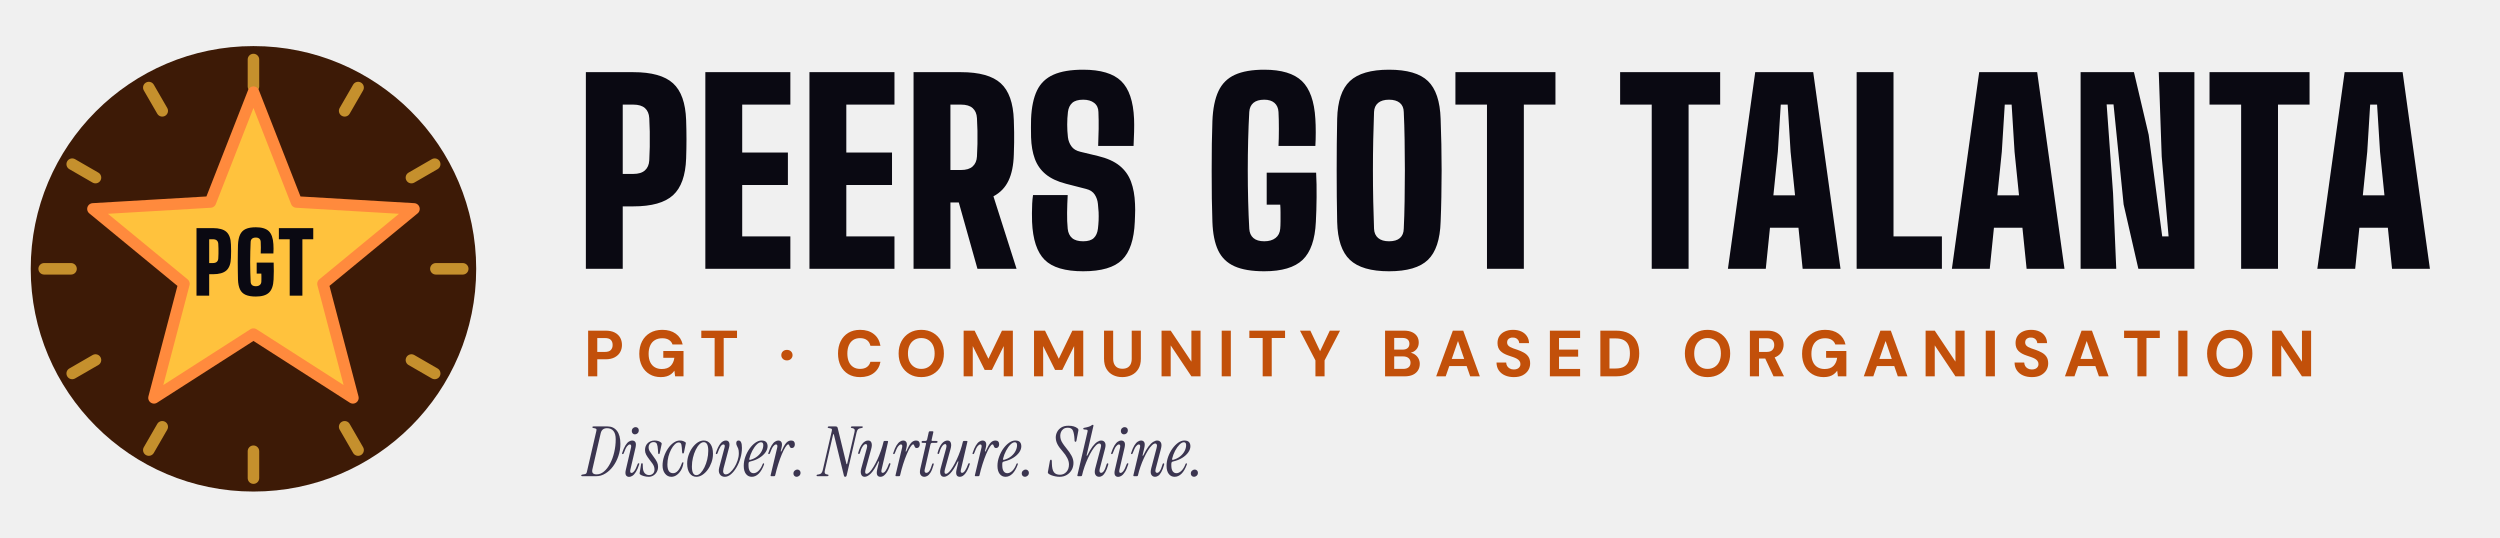
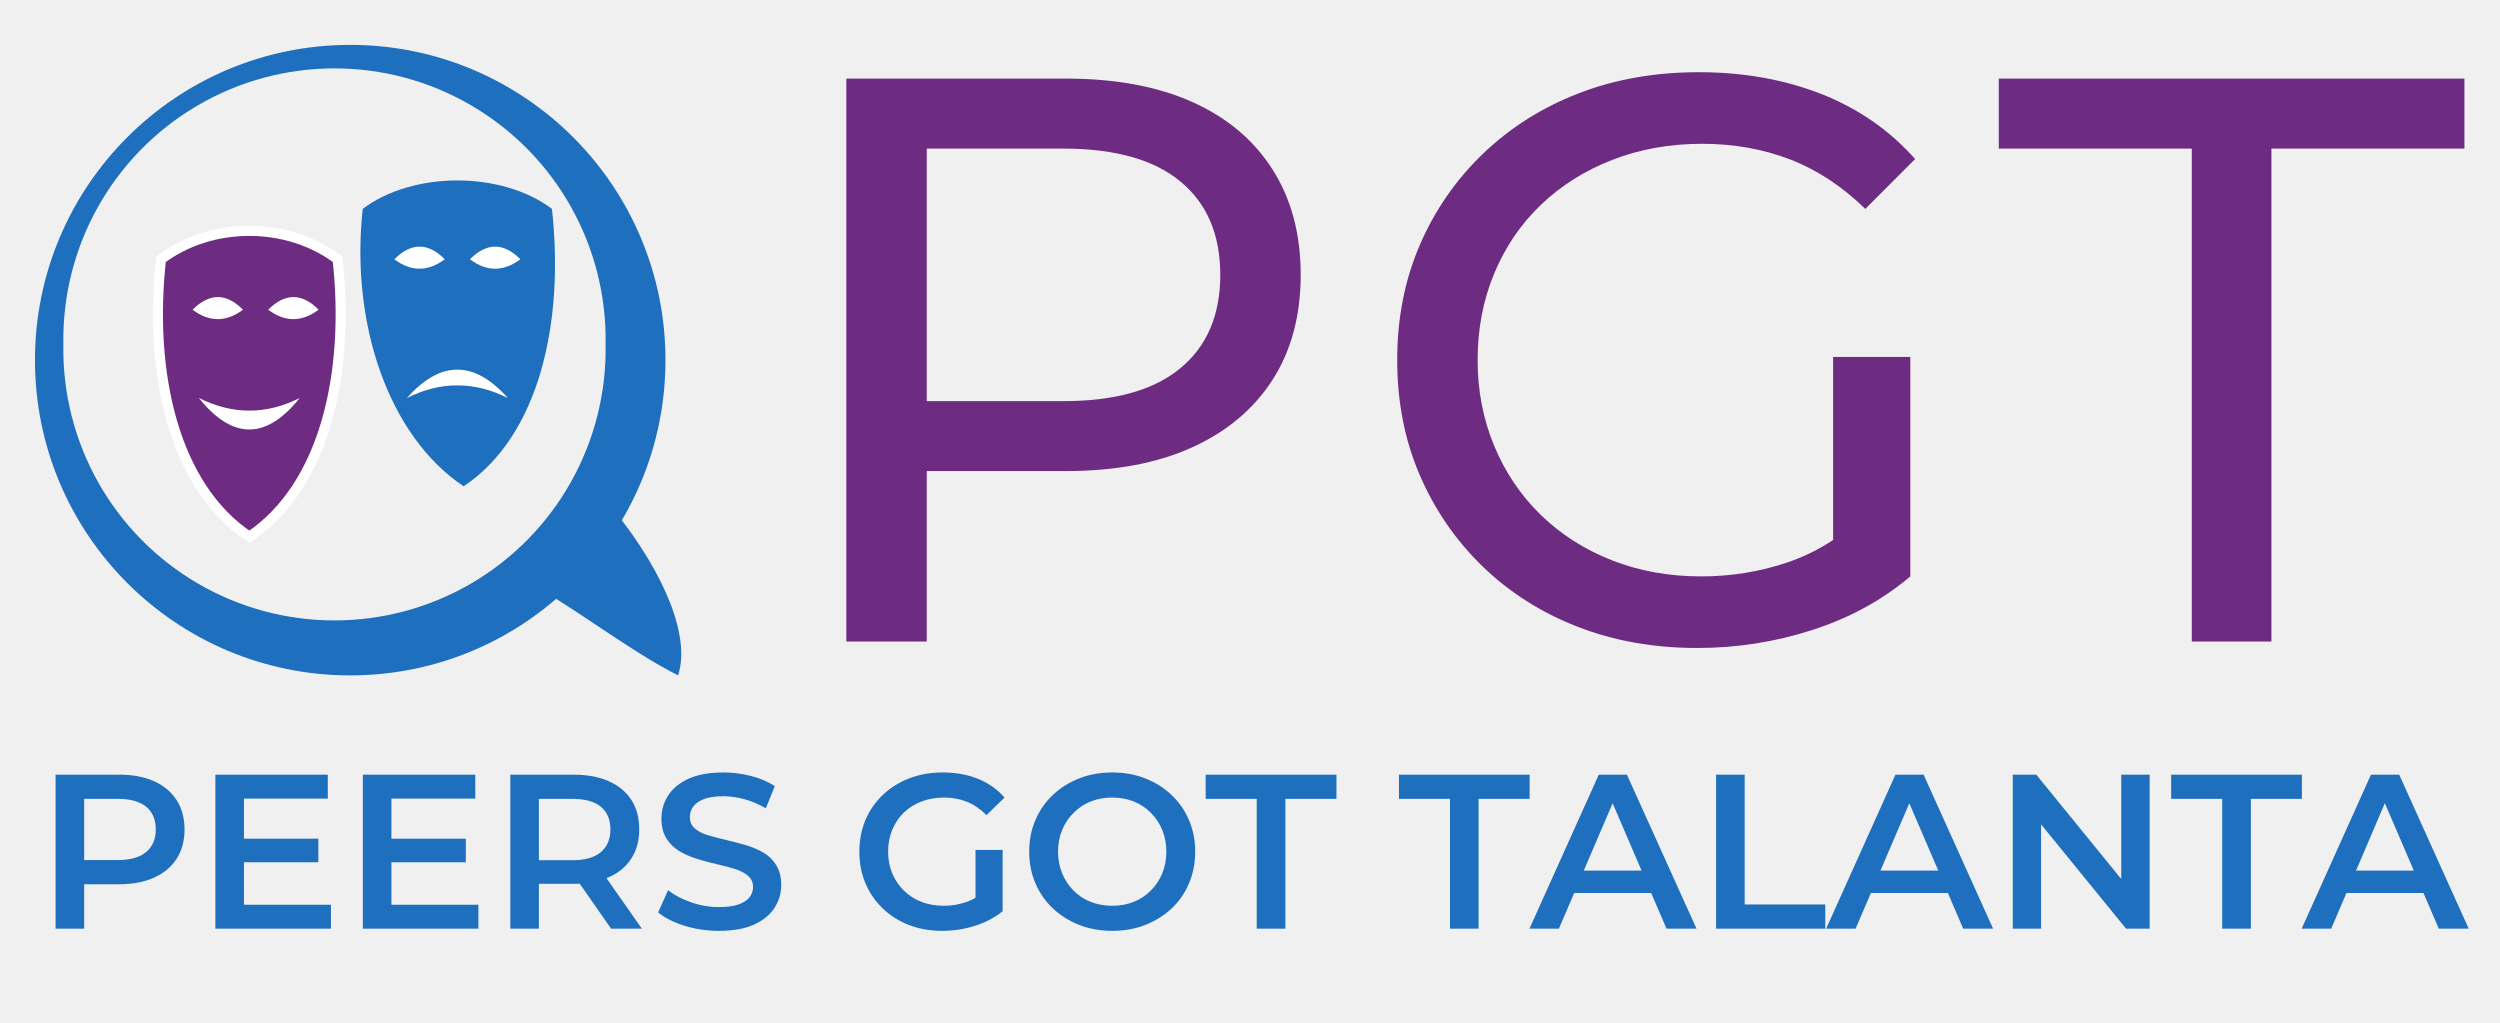
- <svg xmlns="http://www.w3.org/2000/svg" viewBox="0 0 651 140" width="651" height="140" role="img" aria-label="Peers Got Talanta (PGT) logo">
-   <g transform="translate(6 10)">
-     <circle cx="60" cy="60" r="58" fill="#3D1A06" />
-     <rect x="58.5" y="4" width="3" height="10" rx="1.5" fill="#FFC23D" opacity=".7" transform="rotate(0 60 60)" />
-     <rect x="58.5" y="4" width="3" height="10" rx="1.5" fill="#FFC23D" opacity=".7" transform="rotate(30 60 60)" />
-     <rect x="58.5" y="4" width="3" height="10" rx="1.5" fill="#FFC23D" opacity=".7" transform="rotate(60 60 60)" />
-     <rect x="58.5" y="4" width="3" height="10" rx="1.5" fill="#FFC23D" opacity=".7" transform="rotate(90 60 60)" />
-     <rect x="58.5" y="4" width="3" height="10" rx="1.5" fill="#FFC23D" opacity=".7" transform="rotate(120 60 60)" />
-     <rect x="58.5" y="4" width="3" height="10" rx="1.5" fill="#FFC23D" opacity=".7" transform="rotate(150 60 60)" />
-     <rect x="58.5" y="4" width="3" height="10" rx="1.5" fill="#FFC23D" opacity=".7" transform="rotate(180 60 60)" />
-     <rect x="58.5" y="4" width="3" height="10" rx="1.5" fill="#FFC23D" opacity=".7" transform="rotate(210 60 60)" />
-     <rect x="58.5" y="4" width="3" height="10" rx="1.5" fill="#FFC23D" opacity=".7" transform="rotate(240 60 60)" />
-     <rect x="58.5" y="4" width="3" height="10" rx="1.5" fill="#FFC23D" opacity=".7" transform="rotate(270 60 60)" />
-     <rect x="58.5" y="4" width="3" height="10" rx="1.5" fill="#FFC23D" opacity=".7" transform="rotate(300 60 60)" />
-     <rect x="58.5" y="4" width="3" height="10" rx="1.5" fill="#FFC23D" opacity=".7" transform="rotate(330 60 60)" />
-     <path d="M60.0 14.0 L71.2 42.6 L101.8 44.4 L78.1 63.9 L85.9 93.6 L60.0 77.0 L34.1 93.6 L41.9 63.9 L18.2 44.4 L48.8 42.6Z" fill="#FFC23D" stroke="#FF8A3D" stroke-width="3" stroke-linejoin="round" />
-     <path fill="#0A0912" d="M45.17 67.0V49.40H49.41Q51.88 49.40 52.97 50.39Q54.07 51.39 54.14 53.69Q54.18 54.61 54.18 55.40Q54.18 56.19 54.14 57.12Q54.07 59.41 52.97 60.41Q51.88 61.41 49.41 61.41H48.47V67.0ZM48.47 58.50H49.41Q50.11 58.50 50.46 58.18Q50.81 57.87 50.84 57.29Q50.88 56.75 50.89 56.08Q50.90 55.40 50.89 54.72Q50.88 54.05 50.84 53.51Q50.81 52.93 50.46 52.61Q50.11 52.30 49.41 52.30H48.47Z M60.62 67.22Q58.96 67.22 57.95 66.77Q56.95 66.32 56.49 65.35Q56.03 64.38 55.97 62.79Q55.94 61.87 55.93 60.69Q55.91 59.50 55.91 58.25Q55.91 57.00 55.93 55.83Q55.94 54.66 55.97 53.77Q56.04 52.10 56.52 51.09Q57.00 50.08 57.99 49.63Q58.99 49.18 60.62 49.18Q62.93 49.18 63.99 50.19Q65.05 51.21 65.19 53.58Q65.23 54.08 65.23 54.78Q65.23 55.48 65.19 56.0H61.89Q61.93 55.38 61.93 54.47Q61.93 53.56 61.89 52.96Q61.86 52.43 61.53 52.15Q61.20 51.86 60.62 51.86Q59.98 51.86 59.64 52.15Q59.31 52.43 59.27 52.96Q59.21 54.11 59.18 55.45Q59.14 56.79 59.14 58.18Q59.14 59.58 59.18 60.92Q59.21 62.25 59.27 63.41Q59.31 63.95 59.64 64.24Q59.98 64.53 60.62 64.53Q61.24 64.53 61.62 64.24Q62.00 63.95 62.05 63.41Q62.07 63.16 62.07 62.74Q62.08 62.33 62.07 61.92Q62.07 61.51 62.05 61.25H60.84V58.39H65.26Q65.31 59.39 65.30 60.59Q65.29 61.78 65.24 62.79Q65.13 65.17 64.05 66.19Q62.98 67.22 60.62 67.22Z M69.44 67.0V52.30H66.62V49.40H75.57V52.30H72.74V67.0Z" />
+ <svg xmlns="http://www.w3.org/2000/svg" viewBox="0 0 286 117" width="286" height="117" role="img" aria-label="Peers Got Talanta (PGT) logo">
+   <g transform="translate(4 3)">
+     <path fill="#1F6FBF" fill-rule="evenodd" d="M0.00 38.20a36.06 36.06 0 1 0 72.13 0a36.06 36.06 0 1 0 -72.13 0ZM3.25 36.40a31.02 31.02 0 1 0 62.03 0a31.02 31.02 0 1 0 -62.03 0Z" />
+     <path fill="#1F6FBF" transform="translate(36.06 38.20)" d="M18.75 24.52 C24.52 27.41 31.74 33.18 37.51 36.06 C38.95 31.74 36.06 24.52 30.29 17.31 C27.41 21.64 23.08 23.80 18.75 24.52Z" />
+     <g transform="translate(36.06 38.20)">
+       <path fill="#1F6FBF" d="M1.44 -17.31 C7.21 -21.64 17.31 -21.64 23.08 -17.31 C24.52 -4.33 21.64 8.66 12.98 14.43 C4.33 8.66 0.00 -4.33 1.44 -17.31Z" />
+       <path fill="#FFFFFF" d="M5.05 -11.54 q2.89 -2.89 5.77 0.00 q-2.89 2.16 -5.77 0.00Z M13.70 -11.54 q2.89 -2.89 5.77 0.00 q-2.89 2.16 -5.77 0.00Z M6.49 4.33 q5.77 -6.49 11.54 0.00 q-5.77 -2.89 -11.54 0.00Z" />
+       <path fill="#6D2C82" stroke="#FFFFFF" stroke-width="1.15" d="M-21.64 -11.54 C-15.87 -15.87 -7.21 -15.87 -1.44 -11.54 C0.00 1.44 -2.89 14.43 -11.54 20.20 C-20.20 14.43 -23.08 1.44 -21.64 -11.54Z" />
+       <path fill="#FFFFFF" d="M-18.03 -5.77 q2.89 -2.89 5.77 0.00 q-2.89 2.16 -5.77 0.00Z M-9.38 -5.77 q2.89 -2.89 5.77 0.00 q-2.89 2.16 -5.77 0.00Z M-17.31 4.33 q5.77 7.21 11.54 0.00 q-5.77 2.89 -11.54 0.00Z" />
+     </g>
+     <path fill="#6D2C82" d="M92.82 70.39V5.99H117.94Q126.40 5.99 132.38 8.66Q138.36 11.33 141.58 16.39Q144.80 21.45 144.80 28.44Q144.80 35.43 141.58 40.45Q138.36 45.46 132.38 48.18Q126.40 50.89 117.94 50.89H97.88L102.02 46.57V70.39ZM102.02 47.49 97.88 42.89H117.66Q126.5 42.89 131.05 39.11Q135.60 35.34 135.60 28.44Q135.60 21.54 131.05 17.77Q126.5 14.00 117.66 14.00H97.88L102.02 9.40Z M190.16 71.13Q182.71 71.13 176.45 68.69Q170.20 66.25 165.60 61.79Q161.00 57.33 158.42 51.35Q155.84 45.37 155.84 38.19Q155.84 31.02 158.42 25.04Q161.00 19.06 165.64 14.60Q170.29 10.13 176.54 7.70Q182.80 5.26 190.34 5.26Q197.98 5.26 204.33 7.74Q210.68 10.23 215.09 15.19L209.39 20.90Q205.43 17.03 200.79 15.24Q196.14 13.45 190.71 13.45Q185.19 13.45 180.45 15.29Q175.72 17.13 172.27 20.44Q168.82 23.75 166.93 28.30Q165.04 32.86 165.04 38.19Q165.04 43.44 166.93 47.99Q168.82 52.55 172.27 55.91Q175.72 59.26 180.41 61.10Q185.10 62.94 190.62 62.94Q195.77 62.94 200.51 61.33Q205.25 59.72 209.3 55.95L214.54 62.94Q209.76 66.99 203.36 69.06Q196.97 71.13 190.16 71.13ZM214.54 62.94 205.71 61.75V37.83H214.54Z M246.74 70.39V14.00H224.66V5.99H277.93V14.00H255.85V70.39Z" />
+     <path fill="#1F6FBF" d="M2.36 103.24V85.62H9.61Q11.95 85.62 13.63 86.37Q15.30 87.13 16.21 88.54Q17.11 89.95 17.11 91.89Q17.11 93.83 16.21 95.24Q15.30 96.65 13.63 97.40Q11.95 98.16 9.61 98.16H4.17L5.63 96.62V103.24ZM5.63 96.97 4.17 95.39H9.46Q11.63 95.39 12.72 94.47Q13.82 93.55 13.82 91.89Q13.82 90.20 12.72 89.29Q11.63 88.39 9.46 88.39H4.17L5.63 86.78Z M20.64 103.24V85.62H33.50V88.36H23.91V100.50H33.86V103.24ZM23.66 95.64V92.94H32.42V95.64Z M37.51 103.24V85.62H50.37V88.36H40.78V100.50H50.73V103.24ZM40.53 95.64V92.94H49.29V95.64Z M54.38 103.24V85.62H61.60Q65.13 85.62 67.13 87.28Q69.13 88.94 69.13 91.89Q69.13 93.83 68.22 95.22Q67.32 96.62 65.64 97.36Q63.97 98.11 61.63 98.11H56.19L57.65 96.62V103.24ZM65.91 103.24 61.45 96.85H64.95L69.43 103.24ZM57.65 96.97 56.19 95.41H61.48Q63.64 95.41 64.74 94.48Q65.83 93.55 65.83 91.89Q65.83 90.20 64.74 89.29Q63.64 88.39 61.48 88.39H56.19L57.65 86.78Z M78.24 103.49Q76.18 103.49 74.29 102.90Q72.40 102.31 71.29 101.38L72.43 98.84Q73.48 99.67 75.05 100.22Q76.61 100.77 78.24 100.77Q79.63 100.77 80.48 100.47Q81.34 100.17 81.74 99.65Q82.15 99.14 82.15 98.48Q82.15 97.68 81.57 97.19Q80.99 96.70 80.07 96.41Q79.15 96.12 78.03 95.87Q76.91 95.61 75.79 95.27Q74.67 94.93 73.75 94.39Q72.83 93.85 72.25 92.94Q71.67 92.04 71.67 90.63Q71.67 89.19 72.44 88.00Q73.21 86.80 74.78 86.08Q76.36 85.37 78.77 85.37Q80.36 85.37 81.92 85.77Q83.48 86.17 84.64 86.93L83.61 89.47Q82.42 88.77 81.16 88.43Q79.90 88.09 78.75 88.09Q77.39 88.09 76.54 88.41Q75.70 88.74 75.31 89.27Q74.92 89.80 74.92 90.48Q74.92 91.28 75.49 91.77Q76.05 92.27 76.97 92.54Q77.89 92.82 79.02 93.08Q80.16 93.35 81.28 93.67Q82.40 94.00 83.32 94.53Q84.24 95.06 84.80 95.97Q85.37 96.87 85.37 98.26Q85.37 99.67 84.60 100.86Q83.83 102.06 82.25 102.78Q80.66 103.49 78.24 103.49Z M103.80 103.49Q101.73 103.49 100.01 102.83Q98.28 102.16 97.00 100.94Q95.72 99.72 95.01 98.06Q94.31 96.39 94.31 94.43Q94.31 92.47 95.01 90.80Q95.72 89.14 97.01 87.92Q98.31 86.70 100.05 86.03Q101.78 85.37 103.85 85.37Q106.09 85.37 107.89 86.10Q109.69 86.83 110.92 88.24L108.86 90.25Q107.83 89.22 106.63 88.73Q105.43 88.24 104.00 88.24Q102.61 88.24 101.43 88.69Q100.25 89.14 99.39 89.97Q98.54 90.80 98.07 91.94Q97.60 93.07 97.60 94.43Q97.60 95.76 98.07 96.90Q98.54 98.03 99.39 98.87Q100.25 99.72 101.41 100.17Q102.56 100.62 103.97 100.62Q105.28 100.62 106.50 100.21Q107.72 99.79 108.83 98.81L110.70 101.25Q109.31 102.36 107.49 102.93Q105.66 103.49 103.80 103.49ZM110.70 101.25 107.60 100.83V94.23H110.70Z M123.26 103.49Q121.19 103.49 119.46 102.81Q117.72 102.13 116.44 100.91Q115.15 99.69 114.45 98.04Q113.74 96.39 113.74 94.43Q113.74 92.47 114.45 90.82Q115.15 89.17 116.44 87.95Q117.72 86.73 119.46 86.05Q121.19 85.37 123.23 85.37Q125.30 85.37 127.02 86.05Q128.75 86.73 130.03 87.95Q131.32 89.17 132.02 90.82Q132.73 92.47 132.73 94.43Q132.73 96.39 132.02 98.06Q131.32 99.72 130.03 100.93Q128.75 102.13 127.02 102.81Q125.30 103.49 123.26 103.49ZM123.23 100.62Q124.57 100.62 125.70 100.17Q126.83 99.72 127.66 98.87Q128.50 98.03 128.96 96.91Q129.43 95.79 129.43 94.43Q129.43 93.07 128.96 91.95Q128.50 90.83 127.66 89.99Q126.83 89.14 125.70 88.69Q124.57 88.24 123.23 88.24Q121.90 88.24 120.78 88.69Q119.66 89.14 118.82 89.99Q117.97 90.83 117.51 91.95Q117.04 93.07 117.04 94.43Q117.04 95.76 117.51 96.90Q117.97 98.03 118.80 98.87Q119.63 99.72 120.77 100.17Q121.90 100.62 123.23 100.62Z M139.77 103.24V88.39H133.93V85.62H148.89V88.39H143.05V103.24Z M161.88 103.24V88.39H156.04V85.62H170.99V88.39H165.15V103.24Z M170.97 103.24 178.90 85.62H182.12L190.08 103.24H186.65L179.83 87.36H181.14L174.34 103.24ZM174.62 99.16 175.50 96.60H185.02L185.90 99.16Z M192.32 103.24V85.62H195.59V100.47H204.81V103.24Z M204.91 103.24 212.84 85.62H216.06L224.01 103.24H220.59L213.77 87.36H215.08L208.28 103.24ZM208.56 99.16 209.44 96.60H218.95L219.84 99.16Z M226.26 103.24V85.62H228.95L240.00 99.19H238.67V85.62H241.92V103.24H239.22L228.17 89.67H229.50V103.24Z M250.22 103.24V88.39H244.38V85.62H259.34V88.39H253.50V103.24Z M259.31 103.24 267.24 85.62H270.47L278.42 103.24H275.00L268.17 87.36H269.48L262.69 103.24ZM262.96 99.16 263.84 96.60H273.36L274.24 99.16Z" />
  </g>
-   <path fill="#0A0912" d="M152.56 70.0V18.79H164.91Q172.08 18.79 175.26 21.69Q178.44 24.59 178.67 31.28Q178.76 33.96 178.76 36.27Q178.76 38.57 178.67 41.26Q178.44 47.92 175.26 50.83Q172.08 53.74 164.91 53.74H162.16V70.0ZM162.16 45.29H164.91Q166.92 45.29 167.95 44.36Q168.97 43.44 169.07 41.77Q169.16 40.20 169.2 38.23Q169.23 36.27 169.2 34.30Q169.16 32.33 169.07 30.76Q168.97 29.07 167.95 28.15Q166.92 27.24 164.91 27.24H162.16Z M183.67 70.0V18.79H205.81V27.24H193.27V39.72H205.17V48.17H193.27V61.55H205.81V70.0Z M210.78 70.0V18.79H232.92V27.24H220.38V39.72H232.28V48.17H220.38V61.55H232.92V70.0Z M237.89 70.0V18.79H250.24Q257.41 18.79 260.6 21.69Q263.78 24.59 264.00 31.28Q264.07 33.07 264.08 34.41Q264.10 35.76 264.08 37.10Q264.07 38.44 264.00 40.23Q263.88 44.4 262.61 47.05Q261.35 49.71 258.69 51.12L264.71 70.0H254.53L249.67 52.72H247.49V70.0ZM247.49 44.27H250.24Q252.26 44.27 253.28 43.34Q254.31 42.41 254.40 40.75Q254.50 39.18 254.53 37.47Q254.56 35.76 254.53 34.04Q254.50 32.33 254.40 30.76Q254.31 29.07 253.28 28.15Q252.26 27.24 250.24 27.24H247.49Z M282.06 70.64Q275.02 70.64 272.03 67.66Q269.04 64.68 268.75 57.77Q268.72 56.75 268.72 55.51Q268.72 54.28 268.78 53.05Q268.84 51.82 269.00 50.8H278.03Q277.90 53.13 277.87 55.40Q277.84 57.68 278.03 59.56Q278.19 61.13 279.16 61.98Q280.14 62.83 282.06 62.83Q283.95 62.83 284.83 61.98Q285.71 61.13 285.90 59.56Q286.03 58.48 286.08 57.40Q286.12 56.33 286.08 55.26Q286.03 54.19 285.90 53.10Q285.77 51.76 285.07 50.67Q284.36 49.58 282.83 49.2L277.58 47.85Q274.25 46.99 272.30 45.37Q270.35 43.76 269.47 41.36Q268.59 38.96 268.49 35.76Q268.46 34.35 268.46 33.24Q268.46 32.14 268.49 30.96Q268.68 26.38 270.04 23.56Q271.40 20.75 274.32 19.45Q277.23 18.15 282.06 18.15Q288.88 18.15 291.95 21.11Q295.02 24.08 295.31 30.96Q295.37 32.33 295.32 34.32Q295.28 36.30 295.18 38.0H285.96Q286.06 35.79 286.09 33.58Q286.12 31.37 286.03 29.16Q286.00 27.63 284.92 26.79Q283.85 25.96 282.06 25.96Q280.14 25.96 279.21 26.79Q278.28 27.63 278.09 29.16Q277.90 30.79 277.90 32.46Q277.90 34.12 278.09 35.76Q278.25 37.04 278.99 38.09Q279.72 39.15 281.36 39.53L285.90 40.62Q289.48 41.48 291.55 43.16Q293.61 44.84 294.52 47.32Q295.44 49.80 295.56 53.10Q295.6 53.84 295.6 54.64Q295.6 55.44 295.56 56.23Q295.53 57.04 295.50 57.77Q295.21 64.68 292.19 67.66Q289.16 70.64 282.06 70.64Z M329.21 70.64Q324.38 70.64 321.47 69.34Q318.56 68.04 317.21 65.21Q315.87 62.38 315.71 57.77Q315.61 55.08 315.56 51.64Q315.52 48.20 315.52 44.56Q315.52 40.91 315.56 37.51Q315.61 34.12 315.71 31.53Q315.90 26.67 317.29 23.72Q318.68 20.78 321.58 19.47Q324.48 18.15 329.21 18.15Q335.93 18.15 339.02 21.11Q342.11 24.08 342.52 30.96Q342.62 32.43 342.62 34.46Q342.62 36.49 342.52 38.0H332.92Q333.02 36.20 333.02 33.56Q333.02 30.92 332.92 29.16Q332.83 27.63 331.87 26.79Q330.91 25.96 329.21 25.96Q327.36 25.96 326.38 26.79Q325.40 27.63 325.31 29.16Q325.12 32.52 325.02 36.41Q324.92 40.30 324.92 44.36Q324.92 48.43 325.02 52.32Q325.12 56.20 325.31 59.56Q325.40 61.13 326.38 61.98Q327.36 62.83 329.21 62.83Q331.04 62.83 332.14 61.98Q333.24 61.13 333.37 59.56Q333.44 58.83 333.45 57.63Q333.47 56.43 333.45 55.23Q333.44 54.03 333.37 53.29H329.85V44.97H342.72Q342.88 47.88 342.84 51.36Q342.81 54.83 342.65 57.77Q342.33 64.68 339.21 67.66Q336.09 70.64 329.21 70.64Z M361.70 70.64Q354.66 70.64 351.51 67.66Q348.36 64.68 348.2 57.77Q348.13 54.64 348.10 51.24Q348.07 47.85 348.07 44.36Q348.07 40.87 348.10 37.48Q348.13 34.09 348.2 30.96Q348.36 24.08 351.51 21.11Q354.66 18.15 361.70 18.15Q368.77 18.15 371.84 21.11Q374.92 24.08 375.14 30.96Q375.27 34.16 375.33 37.55Q375.4 40.94 375.4 44.41Q375.4 47.88 375.33 51.26Q375.27 54.64 375.14 57.77Q374.92 64.68 371.84 67.66Q368.77 70.64 361.70 70.64ZM361.70 62.83Q363.59 62.83 364.55 61.98Q365.51 61.13 365.54 59.56Q365.70 56.30 365.76 52.4Q365.83 48.49 365.83 44.36Q365.83 40.23 365.76 36.33Q365.70 32.43 365.54 29.16Q365.51 27.63 364.52 26.79Q363.52 25.96 361.70 25.96Q359.88 25.96 358.87 26.79Q357.86 27.63 357.8 29.16Q357.67 32.43 357.59 36.33Q357.51 40.23 357.51 44.36Q357.51 48.49 357.59 52.4Q357.67 56.30 357.8 59.56Q357.86 61.13 358.87 61.98Q359.88 62.83 361.70 62.83Z M387.21 70.0V27.24H378.99V18.79H405.04V27.24H396.81V70.0Z M430.11 70.0V27.24H421.88V18.79H447.93V27.24H439.71V70.0Z M449.95 70.0 457.06 18.79H472.16L479.27 70.0H469.41L468.32 59.31H460.90L459.81 70.0ZM461.79 50.86H467.43L466.27 39.53L465.51 27.24H463.71L462.95 39.53Z M483.47 70.0V18.79H493.07V61.55H505.67V70.0Z M508.27 70.0 515.38 18.79H530.48L537.59 70.0H527.73L526.64 59.31H519.22L518.13 70.0ZM520.11 50.86H525.75L524.59 39.53L523.83 27.24H522.04L521.27 39.53Z M541.79 70.0V18.79H555.68L559.52 35.12L563.04 61.55H564.70L562.91 40.75L562.14 18.79H571.42V70.0H556.83L552.99 53.23L550.36 27.18H548.57L550.24 50.35L551.07 70.0Z M583.59 70.0V27.24H575.36V18.79H601.41V27.24H593.19V70.0Z M603.43 70.0 610.54 18.79H625.64L632.75 70.0H622.89L621.80 59.31H614.38L613.29 70.0ZM615.28 50.86H620.91L619.76 39.53L618.99 27.24H617.19L616.43 39.53Z" />
-   <path fill="#C2500A" d="M153.15 98.0V86.1H157.67Q159.12 86.1 160.07 86.59Q161.02 87.08 161.49 87.92Q161.96 88.76 161.96 89.84Q161.96 90.82 161.51 91.66Q161.06 92.50 160.10 93.03Q159.15 93.56 157.67 93.56H155.53V98.0ZM155.53 91.64H157.52Q158.59 91.64 159.06 91.14Q159.53 90.65 159.53 89.84Q159.53 88.99 159.06 88.51Q158.59 88.03 157.52 88.03H155.53Z M172.09 98.20Q170.39 98.20 169.14 97.44Q167.88 96.69 167.17 95.32Q166.47 93.95 166.47 92.13Q166.47 90.29 167.19 88.89Q167.91 87.49 169.26 86.69Q170.61 85.89 172.48 85.89Q174.59 85.89 175.98 86.90Q177.36 87.91 177.77 89.70H175.12Q174.86 88.93 174.19 88.51Q173.52 88.08 172.47 88.08Q171.31 88.08 170.51 88.58Q169.71 89.07 169.31 89.98Q168.90 90.89 168.90 92.15Q168.90 93.41 169.31 94.29Q169.73 95.17 170.50 95.63Q171.28 96.09 172.33 96.09Q173.86 96.09 174.65 95.27Q175.44 94.44 175.6 93.17H172.72V91.40H177.99V98.0H175.80L175.61 96.53Q175.24 97.06 174.75 97.43Q174.25 97.81 173.60 98.00Q172.94 98.20 172.09 98.20Z M186.09 98.0V88.02H182.62V86.1H191.92V88.02H188.45V98.0Z M204.92 93.85Q204.27 93.85 203.86 93.45Q203.45 93.05 203.45 92.49Q203.45 91.89 203.86 91.50Q204.27 91.11 204.92 91.11Q205.56 91.11 205.97 91.50Q206.38 91.89 206.38 92.49Q206.38 93.05 205.97 93.45Q205.56 93.85 204.92 93.85Z M223.98 98.20Q222.2 98.20 220.90 97.43Q219.61 96.65 218.91 95.27Q218.22 93.88 218.22 92.06Q218.22 90.24 218.91 88.85Q219.61 87.46 220.90 86.67Q222.2 85.89 223.98 85.89Q226.14 85.89 227.53 86.98Q228.93 88.07 229.27 90.04H226.65Q226.45 89.09 225.76 88.57Q225.07 88.05 223.95 88.05Q222.91 88.05 222.17 88.53Q221.43 89.02 221.04 89.92Q220.65 90.82 220.65 92.06Q220.65 93.30 221.04 94.20Q221.43 95.09 222.17 95.57Q222.91 96.06 223.95 96.06Q225.07 96.06 225.75 95.57Q226.43 95.09 226.65 94.22H229.27Q228.93 96.07 227.53 97.14Q226.14 98.20 223.98 98.20Z M239.90 98.20Q238.16 98.20 236.84 97.42Q235.51 96.64 234.75 95.25Q234.00 93.86 234.00 92.05Q234.00 90.23 234.75 88.84Q235.51 87.46 236.84 86.67Q238.16 85.89 239.90 85.89Q241.65 85.89 242.98 86.67Q244.32 87.46 245.06 88.84Q245.79 90.23 245.79 92.05Q245.79 93.86 245.06 95.25Q244.32 96.64 242.98 97.42Q241.65 98.20 239.90 98.20ZM239.90 96.06Q240.97 96.06 241.75 95.56Q242.53 95.07 242.96 94.18Q243.38 93.29 243.38 92.05Q243.38 90.80 242.96 89.91Q242.53 89.02 241.75 88.53Q240.97 88.03 239.90 88.03Q238.84 88.03 238.07 88.53Q237.29 89.02 236.86 89.91Q236.43 90.80 236.43 92.05Q236.43 93.29 236.86 94.18Q237.29 95.07 238.07 95.56Q238.84 96.06 239.90 96.06Z M250.93 98.0V86.1H253.79L257.38 93.42L260.91 86.1H263.75V98.0H261.37V90.12L258.29 96.33H256.41L253.31 90.12V98.0Z M269.26 98.0V86.1H272.12L275.71 93.42L279.24 86.1H282.08V98.0H279.70V90.12L276.62 96.33H274.74L271.64 90.12V98.0Z M292.23 98.20Q290.91 98.20 289.84 97.67Q288.77 97.15 288.13 96.08Q287.49 95.02 287.49 93.39V86.1H289.87V93.41Q289.87 94.27 290.16 94.85Q290.45 95.43 290.98 95.73Q291.52 96.02 292.29 96.02Q293.05 96.02 293.59 95.73Q294.12 95.43 294.41 94.85Q294.70 94.27 294.70 93.41V86.1H297.08V93.39Q297.08 95.02 296.42 96.08Q295.77 97.15 294.67 97.67Q293.56 98.20 292.23 98.20Z M302.47 98.0V86.1H304.85L310.24 94.17V86.1H312.62V98.0H310.24L304.85 89.94V98.0Z M318.13 98.0V86.1H320.51V98.0Z M328.80 98.0V88.02H325.33V86.1H334.63V88.02H331.16V98.0Z M342.54 98.0V93.85L338.51 86.1H341.21L343.98 91.93H343.52L346.28 86.1H348.95L344.92 93.85V98.0Z M360.67 98.0V86.1H365.61Q366.85 86.1 367.70 86.49Q368.55 86.88 369.00 87.57Q369.44 88.25 369.44 89.17Q369.44 90.06 369.05 90.67Q368.66 91.28 368.02 91.61Q367.38 91.94 366.62 91.99L366.89 91.81Q367.70 91.84 368.34 92.25Q368.98 92.66 369.34 93.31Q369.71 93.97 369.71 94.75Q369.71 95.70 369.25 96.44Q368.79 97.18 367.92 97.59Q367.04 98.0 365.78 98.0ZM363.05 96.06H365.41Q366.31 96.06 366.80 95.64Q367.30 95.22 367.30 94.46Q367.30 93.69 366.79 93.25Q366.28 92.81 365.38 92.81H363.05ZM363.05 91.04H365.22Q366.09 91.04 366.55 90.64Q367.01 90.24 367.01 89.51Q367.01 88.80 366.55 88.40Q366.09 88.00 365.21 88.00H363.05Z M373.98 98.0 378.32 86.1H381.02L385.35 98.0H382.84L379.66 88.80L376.46 98.0ZM375.89 95.33 376.51 93.47H382.63L383.25 95.33Z M394.21 98.20Q392.92 98.20 391.91 97.76Q390.90 97.32 390.30 96.47Q389.71 95.62 389.69 94.41H392.21Q392.23 94.92 392.47 95.33Q392.72 95.73 393.16 95.97Q393.60 96.21 394.20 96.21Q394.73 96.21 395.11 96.04Q395.49 95.87 395.70 95.56Q395.92 95.26 395.92 94.82Q395.92 94.34 395.67 94.00Q395.42 93.66 395.00 93.42Q394.57 93.18 394.02 92.99Q393.47 92.79 392.84 92.59Q391.43 92.13 390.69 91.37Q389.95 90.60 389.95 89.33Q389.95 88.24 390.47 87.47Q390.99 86.71 391.91 86.30Q392.84 85.89 394.01 85.89Q395.22 85.89 396.14 86.31Q397.05 86.72 397.59 87.51Q398.13 88.29 398.16 89.36H395.61Q395.59 88.97 395.39 88.64Q395.18 88.31 394.83 88.10Q394.47 87.90 393.98 87.90Q393.55 87.88 393.20 88.02Q392.86 88.17 392.65 88.45Q392.45 88.73 392.45 89.16Q392.45 89.58 392.65 89.86Q392.86 90.14 393.22 90.35Q393.59 90.55 394.08 90.73Q394.57 90.91 395.15 91.09Q396.05 91.40 396.80 91.82Q397.55 92.23 398.00 92.9Q398.45 93.56 398.45 94.65Q398.45 95.60 397.96 96.41Q397.46 97.21 396.53 97.71Q395.59 98.20 394.21 98.20Z M403.59 98.0V86.1H411.46V88.02H405.97V91.03H410.95V92.88H405.97V96.07H411.46V98.0Z M416.73 98.0V86.1H420.78Q422.83 86.1 424.19 86.83Q425.55 87.57 426.21 88.91Q426.86 90.24 426.86 92.05Q426.86 93.83 426.21 95.17Q425.55 96.52 424.20 97.26Q422.85 98.0 420.76 98.0ZM419.11 95.96H420.64Q422.07 95.96 422.89 95.49Q423.72 95.02 424.08 94.14Q424.43 93.27 424.43 92.05Q424.43 90.82 424.08 89.95Q423.72 89.07 422.89 88.59Q422.07 88.12 420.64 88.12H419.11Z M444.64 98.20Q442.90 98.20 441.58 97.42Q440.25 96.64 439.49 95.25Q438.74 93.86 438.74 92.05Q438.74 90.23 439.49 88.84Q440.25 87.46 441.58 86.67Q442.90 85.89 444.64 85.89Q446.39 85.89 447.72 86.67Q449.06 87.46 449.80 88.84Q450.54 90.23 450.54 92.05Q450.54 93.86 449.80 95.25Q449.06 96.64 447.72 97.42Q446.39 98.20 444.64 98.20ZM444.64 96.06Q445.71 96.06 446.49 95.56Q447.27 95.07 447.70 94.18Q448.12 93.29 448.12 92.05Q448.12 90.80 447.70 89.91Q447.27 89.02 446.49 88.53Q445.71 88.03 444.64 88.03Q443.58 88.03 442.81 88.53Q442.04 89.02 441.60 89.91Q441.17 90.80 441.17 92.05Q441.17 93.29 441.60 94.18Q442.04 95.07 442.81 95.56Q443.58 96.06 444.64 96.06Z M455.67 98.0V86.1H460.18Q461.62 86.1 462.57 86.59Q463.51 87.08 463.98 87.91Q464.45 88.73 464.45 89.75Q464.45 90.70 463.99 91.53Q463.54 92.37 462.59 92.87Q461.64 93.37 460.16 93.37H458.05V98.0ZM461.83 98.0 459.40 92.78H461.98L464.55 98.0ZM458.05 91.64H460.04Q461.05 91.64 461.53 91.14Q462.01 90.65 462.01 89.84Q462.01 89.04 461.54 88.56Q461.06 88.08 460.03 88.08H458.05Z M474.89 98.20Q473.19 98.20 471.93 97.44Q470.67 96.69 469.97 95.32Q469.26 93.95 469.26 92.13Q469.26 90.29 469.98 88.89Q470.71 87.49 472.06 86.69Q473.41 85.89 475.28 85.89Q477.39 85.89 478.77 86.90Q480.16 87.91 480.57 89.70H477.91Q477.66 88.93 476.99 88.51Q476.32 88.08 475.26 88.08Q474.11 88.08 473.31 88.58Q472.51 89.07 472.10 89.98Q471.69 90.89 471.69 92.15Q471.69 93.41 472.11 94.29Q472.52 95.17 473.30 95.63Q474.07 96.09 475.13 96.09Q476.66 96.09 477.45 95.27Q478.24 94.44 478.39 93.17H475.52V91.40H480.79V98.0H478.59L478.41 96.53Q478.03 97.06 477.54 97.43Q477.05 97.81 476.39 98.00Q475.74 98.20 474.89 98.20Z M485.33 98.0 489.66 86.1H492.37L496.70 98.0H494.19L491.01 88.80L487.81 98.0ZM487.23 95.33 487.86 93.47H493.98L494.59 95.33Z M501.43 98.0V86.1H503.81L509.20 94.17V86.1H511.58V98.0H509.20L503.81 89.94V98.0Z M517.09 98.0V86.1H519.47V98.0Z M529.12 98.20Q527.82 98.20 526.81 97.76Q525.80 97.32 525.21 96.47Q524.61 95.62 524.59 94.41H527.11Q527.13 94.92 527.37 95.33Q527.62 95.73 528.06 95.97Q528.50 96.21 529.10 96.21Q529.63 96.21 530.01 96.04Q530.39 95.87 530.60 95.56Q530.82 95.26 530.82 94.82Q530.82 94.34 530.57 94.00Q530.32 93.66 529.90 93.42Q529.47 93.18 528.92 92.99Q528.37 92.79 527.74 92.59Q526.33 92.13 525.59 91.37Q524.85 90.60 524.85 89.33Q524.85 88.24 525.37 87.47Q525.89 86.71 526.81 86.30Q527.74 85.89 528.91 85.89Q530.12 85.89 531.04 86.31Q531.96 86.72 532.49 87.51Q533.03 88.29 533.06 89.36H530.51Q530.49 88.97 530.29 88.64Q530.09 88.31 529.73 88.10Q529.37 87.90 528.88 87.90Q528.45 87.88 528.10 88.02Q527.76 88.17 527.55 88.45Q527.35 88.73 527.35 89.16Q527.35 89.58 527.55 89.86Q527.76 90.14 528.12 90.35Q528.49 90.55 528.98 90.73Q529.47 90.91 530.05 91.09Q530.95 91.40 531.70 91.82Q532.45 92.23 532.90 92.9Q533.35 93.56 533.35 94.65Q533.35 95.60 532.86 96.41Q532.36 97.21 531.43 97.71Q530.49 98.20 529.12 98.20Z M537.71 98.0 542.04 86.1H544.74L549.08 98.0H546.56L543.38 88.80L540.19 98.0ZM539.61 95.33 540.24 93.47H546.36L546.97 95.33Z M556.58 98.0V88.02H553.11V86.1H562.41V88.02H558.94V98.0Z M567.23 98.0V86.1H569.61V98.0Z M580.63 98.20Q578.89 98.20 577.57 97.42Q576.24 96.64 575.48 95.25Q574.73 93.86 574.73 92.05Q574.73 90.23 575.48 88.84Q576.24 87.46 577.57 86.67Q578.89 85.89 580.63 85.89Q582.38 85.89 583.71 86.67Q585.05 87.46 585.78 88.84Q586.52 90.23 586.52 92.05Q586.52 93.86 585.78 95.25Q585.05 96.64 583.71 97.42Q582.38 98.20 580.63 98.20ZM580.63 96.06Q581.70 96.06 582.48 95.56Q583.26 95.07 583.69 94.18Q584.11 93.29 584.11 92.05Q584.11 90.80 583.69 89.91Q583.26 89.02 582.48 88.53Q581.70 88.03 580.63 88.03Q579.57 88.03 578.80 88.53Q578.02 89.02 577.59 89.91Q577.16 90.80 577.16 92.05Q577.16 93.29 577.59 94.18Q578.02 95.07 578.80 95.56Q579.57 96.06 580.63 96.06Z M591.66 98.0V86.1H594.04L599.43 94.17V86.1H601.81V98.0H599.43L594.04 89.94V98.0Z" />
-   <path fill="#3B3550" d="M151.60 124.0Q151.35 124.0 151.35 123.82Q151.35 123.62 151.71 123.56L152.07 123.51Q152.46 123.46 152.62 123.32Q152.77 123.19 152.84 122.81L155.29 112.22Q155.38 111.85 155.29 111.72Q155.20 111.59 154.84 111.52L154.48 111.45Q154.25 111.4 154.25 111.25Q154.25 111.04 154.57 111.04H158.19Q159.74 111.04 160.64 112.18Q161.55 113.32 161.55 115.57Q161.55 117.23 161.03 118.75Q160.51 120.27 159.63 121.45Q158.75 122.63 157.62 123.31Q156.5 124.0 155.27 124.0ZM155.36 123.53Q156.39 123.53 157.29 122.77Q158.19 122.02 158.87 120.71Q159.56 119.41 159.94 117.77Q160.33 116.13 160.33 114.38Q160.33 112.94 159.74 112.22Q159.14 111.50 158.08 111.50Q156.73 111.50 156.42 112.82L154.26 122.21Q154.10 122.93 154.40 123.23Q154.7 123.53 155.36 123.53Z M165.32 113.11Q164.97 113.11 164.75 112.86Q164.52 112.62 164.52 112.28Q164.52 111.79 164.82 111.50Q165.12 111.22 165.5 111.22Q165.85 111.22 166.10 111.44Q166.34 111.67 166.34 112.03Q166.34 112.53 166.04 112.82Q165.73 113.11 165.32 113.11ZM163.84 124.18Q163.25 124.18 162.99 123.73Q162.74 123.29 162.98 122.29L164.31 116.58Q164.40 116.18 164.33 115.96Q164.27 115.73 164.00 115.73Q163.68 115.73 163.29 116.21Q162.90 116.69 162.42 118.02Q162.35 118.25 162.17 118.25Q161.9 118.25 162.02 117.93Q162.42 116.69 162.86 115.99Q163.30 115.28 163.75 115.0Q164.20 114.71 164.58 114.71Q165.21 114.71 165.46 115.15Q165.71 115.59 165.48 116.60L164.15 122.30Q164.06 122.70 164.12 122.92Q164.18 123.15 164.45 123.15Q164.78 123.15 165.16 122.67Q165.55 122.2 166.04 120.86Q166.11 120.63 166.29 120.63Q166.56 120.63 166.43 120.95Q166.05 122.18 165.59 122.89Q165.14 123.60 164.69 123.89Q164.24 124.18 163.84 124.18Z M168.92 124.16Q168.32 124.16 167.66 123.98Q167.01 123.80 166.67 123.53Q166.54 123.42 166.56 123.20L166.95 120.85Q166.99 120.61 167.17 120.61Q167.37 120.61 167.37 120.86L167.40 121.73Q167.44 122.75 167.90 123.23Q168.36 123.71 169.02 123.71Q169.60 123.71 170.01 123.34Q170.43 122.97 170.43 122.25Q170.43 121.84 170.30 121.48Q170.18 121.13 169.91 120.73Q169.64 120.32 169.17 119.75Q168.56 118.96 168.26 118.39Q167.96 117.82 167.96 117.21Q167.96 116.08 168.67 115.39Q169.38 114.71 170.48 114.71Q170.97 114.71 171.43 114.85Q171.89 115.0 172.19 115.28Q172.35 115.41 172.30 115.61L171.79 118.02Q171.74 118.25 171.58 118.25Q171.42 118.25 171.38 118.00L171.33 117.14Q171.26 116.06 171.05 115.59Q170.84 115.12 170.19 115.12Q169.62 115.12 169.26 115.52Q168.90 115.91 168.90 116.47Q168.90 117.07 169.22 117.56Q169.54 118.06 170.10 118.81Q170.84 119.78 171.10 120.36Q171.36 120.94 171.36 121.53Q171.36 122.29 171.03 122.88Q170.70 123.47 170.14 123.82Q169.58 124.16 168.92 124.16Z M174.82 124.16Q173.83 124.16 173.18 123.34Q172.53 122.52 172.53 121.24Q172.53 120.04 172.92 118.87Q173.31 117.71 173.96 116.77Q174.62 115.82 175.42 115.27Q176.22 114.71 177.03 114.71Q177.90 114.71 178.49 115.18Q178.58 115.25 178.60 115.29Q178.62 115.34 178.58 115.48L178.1 117.84Q178.04 118.09 177.86 118.09Q177.66 118.09 177.63 117.82L177.54 116.54Q177.48 115.72 177.29 115.46Q177.11 115.21 176.75 115.21Q176.24 115.21 175.72 115.71Q175.20 116.20 174.76 117.04Q174.32 117.88 174.05 118.89Q173.79 119.91 173.79 120.95Q173.79 123.22 175.27 123.22Q175.97 123.22 176.54 122.57Q177.11 121.93 177.59 120.56Q177.65 120.38 177.84 120.38Q177.95 120.38 177.97 120.46Q177.99 120.54 177.93 120.77Q177.75 121.76 177.29 122.52Q176.82 123.28 176.18 123.72Q175.54 124.16 174.82 124.16Z M181.35 124.16Q180.24 124.16 179.59 123.23Q178.94 122.30 178.94 120.72Q178.94 119.55 179.32 118.47Q179.70 117.39 180.32 116.54Q180.94 115.70 181.70 115.20Q182.47 114.71 183.24 114.71Q184.36 114.71 185.01 115.63Q185.66 116.54 185.66 118.15Q185.66 119.32 185.28 120.4Q184.90 121.48 184.28 122.32Q183.66 123.17 182.89 123.66Q182.13 124.16 181.35 124.16ZM181.32 123.73Q181.89 123.73 182.44 123.17Q182.99 122.61 183.44 121.69Q183.89 120.77 184.16 119.65Q184.43 118.52 184.43 117.39Q184.43 115.14 183.26 115.14Q182.70 115.14 182.15 115.69Q181.59 116.24 181.15 117.16Q180.71 118.07 180.44 119.20Q180.17 120.32 180.17 121.46Q180.17 123.73 181.32 123.73Z M188.75 124.16Q187.87 124.16 187.44 123.49Q187.01 122.83 187.28 121.78L188.66 116.58Q188.9 115.73 188.37 115.73Q188.0 115.73 187.63 116.27Q187.26 116.81 186.83 118.04Q186.75 118.25 186.57 118.25Q186.48 118.25 186.43 118.17Q186.38 118.09 186.41 117.97Q187.46 114.71 189.02 114.71Q189.63 114.71 189.85 115.21Q190.07 115.72 189.83 116.60L188.41 121.96Q188.21 122.72 188.38 123.12Q188.55 123.53 189.00 123.53Q189.53 123.53 190.11 123.02Q190.70 122.52 191.22 121.71Q191.74 120.90 192.06 119.93Q192.39 118.96 192.39 118.02Q192.39 117.26 192.23 116.82Q192.06 116.38 191.89 116.08Q191.72 115.77 191.72 115.41Q191.72 114.71 192.33 114.71Q193.20 114.71 193.20 116.62Q193.20 117.98 192.80 119.32Q192.41 120.67 191.76 121.75Q191.11 122.84 190.33 123.50Q189.54 124.16 188.75 124.16Z M195.77 124.16Q194.82 124.16 194.24 123.41Q193.67 122.66 193.67 121.3Q193.67 120.11 194.09 118.94Q194.51 117.77 195.20 116.81Q195.88 115.86 196.70 115.28Q197.52 114.71 198.29 114.71Q199.14 114.71 199.51 115.11Q199.88 115.52 199.88 116.20Q199.88 117.01 199.31 117.81Q198.74 118.61 197.72 119.24Q196.71 119.87 195.34 120.18Q194.94 120.27 194.93 120.63Q194.91 120.76 194.91 120.89Q194.91 121.03 194.91 121.15Q194.91 122.18 195.26 122.70Q195.61 123.22 196.22 123.22Q196.91 123.22 197.54 122.59Q198.18 121.96 198.62 120.81Q198.67 120.65 198.83 120.65Q198.94 120.65 198.97 120.74Q198.99 120.83 198.96 120.95Q198.38 122.54 197.56 123.35Q196.74 124.16 195.77 124.16ZM195.11 119.5Q195.07 119.62 195.15 119.70Q195.23 119.78 195.36 119.75Q196.47 119.44 197.23 118.82Q197.99 118.20 198.37 117.43Q198.76 116.65 198.76 115.91Q198.76 115.16 198.17 115.16Q197.64 115.16 197.03 115.77Q196.42 116.38 195.90 117.37Q195.38 118.36 195.11 119.5Z M200.86 124.0Q200.61 124.0 200.67 123.76L202.38 116.58Q202.47 116.18 202.40 115.96Q202.34 115.73 202.07 115.73Q201.75 115.73 201.36 116.21Q200.97 116.69 200.49 118.02Q200.42 118.25 200.23 118.25Q199.97 118.25 200.09 117.93Q200.49 116.69 200.93 115.99Q201.37 115.28 201.82 115.0Q202.27 114.71 202.65 114.71Q203.24 114.71 203.49 115.15Q203.75 115.59 203.51 116.60L203.31 117.44Q203.29 117.57 203.37 117.59Q203.44 117.61 203.49 117.50Q204.18 115.93 204.74 115.32Q205.29 114.71 206.01 114.71Q206.50 114.71 206.74 114.97Q206.98 115.23 206.98 115.68Q206.98 116.13 206.77 116.40Q206.55 116.67 206.21 116.67Q205.92 116.67 205.80 116.53Q205.67 116.38 205.61 116.19Q205.54 116.00 205.47 115.86Q205.40 115.72 205.24 115.72Q204.97 115.72 204.54 116.40Q204.10 117.08 203.61 118.24Q203.11 119.41 202.66 120.85Q202.20 122.29 201.85 123.80Q201.80 124.0 201.60 124.0Z M207.45 124.16Q207.07 124.16 206.84 123.91Q206.61 123.67 206.61 123.31Q206.61 122.84 206.93 122.56Q207.26 122.27 207.61 122.27Q207.98 122.27 208.22 122.51Q208.46 122.75 208.46 123.11Q208.46 123.58 208.14 123.87Q207.81 124.16 207.45 124.16Z M220.07 124.16Q219.84 124.16 219.76 123.87L217.14 113.14Q217.12 113.05 217.05 113.05Q216.98 113.05 216.94 113.14L214.80 122.45Q214.67 122.95 214.79 123.21Q214.91 123.47 215.34 123.55L215.55 123.58Q215.79 123.60 215.75 123.80Q215.70 124.0 215.43 124.0H212.85Q212.58 124.0 212.64 123.80Q212.67 123.60 212.91 123.58L213.16 123.55Q213.65 123.47 213.88 123.21Q214.11 122.95 214.24 122.45L216.60 112.22Q216.69 111.85 216.60 111.72Q216.51 111.59 216.11 111.52L215.72 111.45Q215.48 111.4 215.54 111.23Q215.57 111.04 215.84 111.04H217.59Q218.04 111.04 218.13 111.43L220.4 120.76Q220.43 120.88 220.51 120.88Q220.59 120.88 220.61 120.76L222.50 112.58Q222.65 112.01 222.50 111.78Q222.36 111.56 222.05 111.50L221.75 111.45Q221.51 111.4 221.57 111.23Q221.60 111.04 221.87 111.04H224.45Q224.72 111.04 224.68 111.23Q224.61 111.43 224.39 111.45L224.14 111.49Q223.65 111.56 223.43 111.78Q223.20 112.01 223.06 112.58L220.48 123.76Q220.4 124.16 220.07 124.16Z M225.17 124.16Q224.50 124.16 224.26 123.55Q224.01 122.95 224.28 121.96L225.71 116.74Q225.85 116.22 225.78 115.93Q225.71 115.64 225.45 115.64Q225.04 115.64 224.62 116.27Q224.19 116.90 223.89 118.02Q223.83 118.22 223.65 118.22Q223.40 118.22 223.49 117.86Q223.91 116.35 224.58 115.53Q225.26 114.71 226.07 114.71Q226.71 114.71 226.93 115.30Q227.15 115.9 226.86 116.92L225.42 122.14Q225.07 123.38 225.65 123.38Q226.01 123.38 226.48 122.90Q226.95 122.41 227.46 121.57Q227.97 120.72 228.48 119.64Q228.98 118.56 229.39 117.37Q229.81 116.18 230.08 115.01Q230.13 114.82 230.33 114.82H231.05Q231.30 114.82 231.25 115.05L229.56 122.29Q229.36 123.13 229.86 123.13Q230.62 123.13 231.45 120.85Q231.52 120.61 231.70 120.61Q231.81 120.61 231.85 120.70Q231.90 120.79 231.84 120.94Q231.36 122.47 230.69 123.31Q230.03 124.16 229.29 124.16Q227.99 124.16 228.42 122.27L228.89 120.27Q228.93 120.14 228.85 120.13Q228.76 120.11 228.71 120.22Q227.67 122.38 226.79 123.27Q225.90 124.16 225.17 124.16Z M233.39 124.0Q233.14 124.0 233.19 123.76L234.90 116.58Q234.99 116.18 234.93 115.96Q234.87 115.73 234.60 115.73Q234.27 115.73 233.89 116.21Q233.50 116.69 233.01 118.02Q232.94 118.25 232.76 118.25Q232.49 118.25 232.62 117.93Q233.01 116.69 233.45 115.99Q233.9 115.28 234.35 115.0Q234.8 114.71 235.17 114.71Q235.77 114.71 236.02 115.15Q236.27 115.59 236.04 116.60L235.84 117.44Q235.82 117.57 235.89 117.59Q235.97 117.61 236.02 117.50Q236.70 115.93 237.26 115.32Q237.82 114.71 238.54 114.71Q239.03 114.71 239.27 114.97Q239.51 115.23 239.51 115.68Q239.51 116.13 239.3 116.40Q239.08 116.67 238.74 116.67Q238.45 116.67 238.32 116.53Q238.20 116.38 238.13 116.19Q238.07 116.00 238.00 115.86Q237.93 115.72 237.77 115.72Q237.5 115.72 237.06 116.40Q236.63 117.08 236.14 118.24Q235.64 119.41 235.18 120.85Q234.72 122.29 234.38 123.80Q234.33 124.0 234.13 124.0Z M240.70 124.16Q240.09 124.16 239.75 123.67Q239.40 123.19 239.64 122.11L241.13 115.59Q241.19 115.32 240.92 115.32H240.23Q239.98 115.32 239.98 115.09Q239.98 114.96 240.07 114.89Q240.16 114.82 240.29 114.82H240.93Q241.35 114.82 241.42 114.44L241.85 112.51Q241.91 112.31 242.10 112.31H242.84Q243.09 112.31 243.04 112.55L242.59 114.55Q242.54 114.82 242.81 114.82H243.83Q244.14 114.82 244.14 115.05Q244.14 115.32 243.76 115.32H242.79Q242.39 115.32 242.30 115.70L240.79 122.29Q240.70 122.68 240.82 122.91Q240.93 123.13 241.22 123.13Q241.64 123.13 241.99 122.66Q242.34 122.2 242.73 120.88Q242.81 120.65 242.97 120.65Q243.09 120.65 243.13 120.75Q243.17 120.86 243.07 121.15Q242.73 122.38 242.33 123.02Q241.92 123.67 241.51 123.91Q241.1 124.16 240.70 124.16Z M245.83 124.16Q245.16 124.16 244.92 123.55Q244.68 122.95 244.95 121.96L246.37 116.74Q246.51 116.22 246.44 115.93Q246.37 115.64 246.12 115.64Q245.70 115.64 245.28 116.27Q244.86 116.90 244.55 118.02Q244.50 118.22 244.32 118.22Q244.07 118.22 244.16 117.86Q244.57 116.35 245.24 115.53Q245.92 114.71 246.73 114.71Q247.38 114.71 247.59 115.30Q247.81 115.9 247.52 116.92L246.08 122.14Q245.74 123.38 246.32 123.38Q246.68 123.38 247.14 122.90Q247.61 122.41 248.12 121.57Q248.64 120.72 249.14 119.64Q249.65 118.56 250.06 117.37Q250.47 116.18 250.74 115.01Q250.80 114.82 251.0 114.82H251.72Q251.97 114.82 251.91 115.05L250.22 122.29Q250.02 123.13 250.53 123.13Q251.28 123.13 252.11 120.85Q252.18 120.61 252.36 120.61Q252.47 120.61 252.52 120.70Q252.56 120.79 252.51 120.94Q252.02 122.47 251.36 123.31Q250.69 124.16 249.95 124.16Q248.66 124.16 249.09 122.27L249.56 120.27Q249.59 120.14 249.51 120.13Q249.43 120.11 249.38 120.22Q248.33 122.38 247.45 123.27Q246.57 124.16 245.83 124.16Z M254.06 124.0Q253.80 124.0 253.86 123.76L255.57 116.58Q255.66 116.18 255.59 115.96Q255.53 115.73 255.26 115.73Q254.94 115.73 254.55 116.21Q254.16 116.69 253.68 118.02Q253.61 118.25 253.43 118.25Q253.16 118.25 253.28 117.93Q253.68 116.69 254.12 115.99Q254.56 115.28 255.01 115.0Q255.46 114.71 255.84 114.71Q256.43 114.71 256.68 115.15Q256.94 115.59 256.70 116.60L256.50 117.44Q256.49 117.57 256.56 117.59Q256.63 117.61 256.68 117.50Q257.37 115.93 257.93 115.32Q258.48 114.71 259.20 114.71Q259.69 114.71 259.93 114.97Q260.18 115.23 260.18 115.68Q260.18 116.13 259.96 116.40Q259.74 116.67 259.40 116.67Q259.11 116.67 258.99 116.53Q258.86 116.38 258.80 116.19Q258.74 116.00 258.66 115.86Q258.59 115.72 258.43 115.72Q258.16 115.72 257.73 116.40Q257.3 117.08 256.80 118.24Q256.31 119.41 255.85 120.85Q255.39 122.29 255.05 123.80Q254.99 124.0 254.79 124.0Z M261.85 124.16Q260.9 124.16 260.32 123.41Q259.74 122.66 259.74 121.3Q259.74 120.11 260.17 118.94Q260.59 117.77 261.27 116.81Q261.96 115.86 262.78 115.28Q263.59 114.71 264.37 114.71Q265.21 114.71 265.58 115.11Q265.95 115.52 265.95 116.20Q265.95 117.01 265.39 117.81Q264.82 118.61 263.80 119.24Q262.78 119.87 261.42 120.18Q261.02 120.27 261.00 120.63Q260.99 120.76 260.99 120.89Q260.99 121.03 260.99 121.15Q260.99 122.18 261.34 122.70Q261.69 123.22 262.30 123.22Q262.98 123.22 263.62 122.59Q264.26 121.96 264.69 120.81Q264.75 120.65 264.91 120.65Q265.02 120.65 265.04 120.74Q265.07 120.83 265.03 120.95Q264.46 122.54 263.64 123.35Q262.82 124.16 261.85 124.16ZM261.18 119.5Q261.15 119.62 261.23 119.70Q261.31 119.78 261.44 119.75Q262.55 119.44 263.31 118.82Q264.06 118.20 264.45 117.43Q264.84 116.65 264.84 115.91Q264.84 115.16 264.24 115.16Q263.72 115.16 263.11 115.77Q262.50 116.38 261.98 117.37Q261.45 118.36 261.18 119.5Z M266.91 124.16Q266.53 124.16 266.29 123.91Q266.06 123.67 266.06 123.31Q266.06 122.84 266.39 122.56Q266.71 122.27 267.07 122.27Q267.43 122.27 267.67 122.51Q267.92 122.75 267.92 123.11Q267.92 123.58 267.59 123.87Q267.27 124.16 266.91 124.16Z M275.91 124.16Q275.40 124.16 274.84 124.05Q274.27 123.94 273.77 123.75Q273.28 123.56 272.99 123.31Q272.90 123.22 272.87 123.13Q272.85 123.04 272.88 122.86L273.39 120.04Q273.44 119.71 273.68 119.71Q273.89 119.71 273.89 120.07L273.91 120.77Q273.95 122.29 274.43 122.95Q274.92 123.62 276.02 123.62Q277.02 123.62 277.69 122.89Q278.36 122.16 278.36 120.94Q278.36 120.14 277.92 119.28Q277.49 118.42 276.72 117.55Q275.80 116.53 275.36 115.68Q274.92 114.83 274.92 113.90Q274.92 113.16 275.28 112.47Q275.64 111.77 276.37 111.31Q277.1 110.86 278.23 110.86Q279.8 110.86 280.62 111.56Q280.88 111.76 280.80 112.15L280.30 114.78Q280.25 115.05 280.05 115.05Q279.85 115.05 279.81 114.74L279.8 114.37Q279.72 112.91 279.39 112.14Q279.06 111.38 278.07 111.38Q277.35 111.38 276.91 111.70Q276.48 112.03 276.28 112.50Q276.09 112.98 276.09 113.45Q276.09 113.97 276.23 114.45Q276.38 114.92 276.73 115.45Q277.08 115.99 277.69 116.74Q278.55 117.77 279.04 118.70Q279.53 119.64 279.53 120.52Q279.53 121.58 279.05 122.40Q278.57 123.22 277.76 123.69Q276.95 124.16 275.91 124.16Z M286.22 124.16Q285.57 124.16 285.25 123.62Q284.92 123.08 285.21 121.94L286.60 116.72Q286.80 116.02 286.66 115.75Q286.53 115.48 286.28 115.48Q285.88 115.48 285.38 115.98Q284.89 116.47 284.36 117.33Q283.83 118.18 283.33 119.25Q282.84 120.32 282.42 121.50Q282.01 122.68 281.76 123.80Q281.70 124.0 281.50 124.0H280.75Q280.50 124.0 280.55 123.76L283.18 112.48Q283.27 112.15 283.19 112.03Q283.11 111.90 282.85 111.88L282.31 111.83Q282.04 111.81 282.08 111.59Q282.12 111.43 282.33 111.4Q282.98 111.29 283.48 111.13Q283.99 110.98 284.29 110.73Q284.44 110.62 284.56 110.62Q284.78 110.62 284.73 110.89L282.96 118.54Q282.94 118.67 283.02 118.69Q283.09 118.70 283.14 118.6Q283.86 117.12 284.51 116.27Q285.16 115.43 285.73 115.07Q286.29 114.71 286.76 114.71Q287.43 114.71 287.73 115.25Q288.04 115.79 287.73 116.90L286.36 122.12Q286.24 122.63 286.35 122.88Q286.45 123.13 286.74 123.13Q287.10 123.13 287.44 122.65Q287.79 122.18 288.18 120.85Q288.24 120.65 288.42 120.65Q288.56 120.65 288.59 120.75Q288.61 120.86 288.58 121.01Q288.24 122.23 287.84 122.92Q287.44 123.62 287.04 123.89Q286.63 124.16 286.22 124.16Z M292.67 113.11Q292.32 113.11 292.10 112.86Q291.87 112.62 291.87 112.28Q291.87 111.79 292.17 111.50Q292.47 111.22 292.84 111.22Q293.21 111.22 293.45 111.44Q293.69 111.67 293.69 112.03Q293.69 112.53 293.39 112.82Q293.08 113.11 292.67 113.11ZM291.19 124.18Q290.59 124.18 290.34 123.73Q290.09 123.29 290.33 122.29L291.66 116.58Q291.75 116.18 291.68 115.96Q291.62 115.73 291.35 115.73Q291.03 115.73 290.64 116.21Q290.25 116.69 289.77 118.02Q289.7 118.25 289.52 118.25Q289.25 118.25 289.37 117.93Q289.77 116.69 290.21 115.99Q290.65 115.28 291.10 115.0Q291.55 114.71 291.93 114.71Q292.56 114.71 292.81 115.15Q293.06 115.59 292.83 116.60L291.5 122.30Q291.40 122.70 291.47 122.92Q291.53 123.15 291.80 123.15Q292.13 123.15 292.51 122.67Q292.90 122.2 293.39 120.86Q293.46 120.63 293.64 120.63Q293.91 120.63 293.78 120.95Q293.40 122.18 292.94 122.89Q292.49 123.60 292.03 123.89Q291.59 124.18 291.19 124.18Z M295.13 123.76 296.84 116.58Q296.93 116.18 296.87 115.96Q296.81 115.73 296.54 115.73Q296.21 115.73 295.82 116.21Q295.44 116.69 294.95 118.02Q294.88 118.25 294.70 118.25Q294.43 118.25 294.56 117.93Q294.95 116.69 295.39 115.99Q295.83 115.28 296.28 115.0Q296.73 114.71 297.11 114.71Q297.71 114.71 297.96 115.15Q298.21 115.59 297.98 116.60L297.53 118.54Q297.51 118.67 297.58 118.69Q297.65 118.70 297.71 118.6Q298.41 117.14 299.06 116.28Q299.70 115.43 300.28 115.07Q300.86 114.71 301.32 114.71Q301.99 114.71 302.3 115.25Q302.60 115.79 302.3 116.90L300.93 122.12Q300.80 122.63 300.91 122.88Q301.02 123.13 301.31 123.13Q301.67 123.13 302.02 122.65Q302.37 122.18 302.75 120.85Q302.80 120.65 302.98 120.65Q303.12 120.65 303.15 120.75Q303.18 120.86 303.14 121.01Q302.80 122.23 302.40 122.92Q302.01 123.62 301.60 123.89Q301.20 124.16 300.78 124.16Q300.14 124.16 299.81 123.62Q299.49 123.08 299.78 121.94L301.16 116.72Q301.36 116.02 301.22 115.75Q301.09 115.48 300.84 115.48Q300.44 115.48 299.94 115.98Q299.43 116.47 298.91 117.33Q298.39 118.18 297.89 119.26Q297.38 120.34 296.98 121.51Q296.57 122.68 296.32 123.80Q296.27 124.0 296.07 124.0H295.33Q295.08 124.0 295.13 123.76Z M305.88 124.16Q304.92 124.16 304.35 123.41Q303.77 122.66 303.77 121.3Q303.77 120.11 304.19 118.94Q304.62 117.77 305.30 116.81Q305.99 115.86 306.80 115.28Q307.62 114.71 308.40 114.71Q309.24 114.71 309.61 115.11Q309.98 115.52 309.98 116.20Q309.98 117.01 309.41 117.81Q308.85 118.61 307.83 119.24Q306.81 119.87 305.45 120.18Q305.05 120.27 305.03 120.63Q305.01 120.76 305.01 120.89Q305.01 121.03 305.01 121.15Q305.01 122.18 305.36 122.70Q305.72 123.22 306.33 123.22Q307.01 123.22 307.65 122.59Q308.29 121.96 308.72 120.81Q308.78 120.65 308.94 120.65Q309.05 120.65 309.07 120.74Q309.10 120.83 309.06 120.95Q308.49 122.54 307.67 123.35Q306.85 124.16 305.88 124.16ZM305.21 119.5Q305.18 119.62 305.26 119.70Q305.34 119.78 305.46 119.75Q306.58 119.44 307.34 118.82Q308.09 118.20 308.48 117.43Q308.87 116.65 308.87 115.91Q308.87 115.16 308.27 115.16Q307.75 115.16 307.14 115.77Q306.53 116.38 306.00 117.37Q305.48 118.36 305.21 119.5Z M310.94 124.16Q310.56 124.16 310.32 123.91Q310.09 123.67 310.09 123.31Q310.09 122.84 310.41 122.56Q310.74 122.27 311.10 122.27Q311.46 122.27 311.70 122.51Q311.94 122.75 311.94 123.11Q311.94 123.58 311.62 123.87Q311.3 124.16 310.94 124.16Z" />
</svg>
